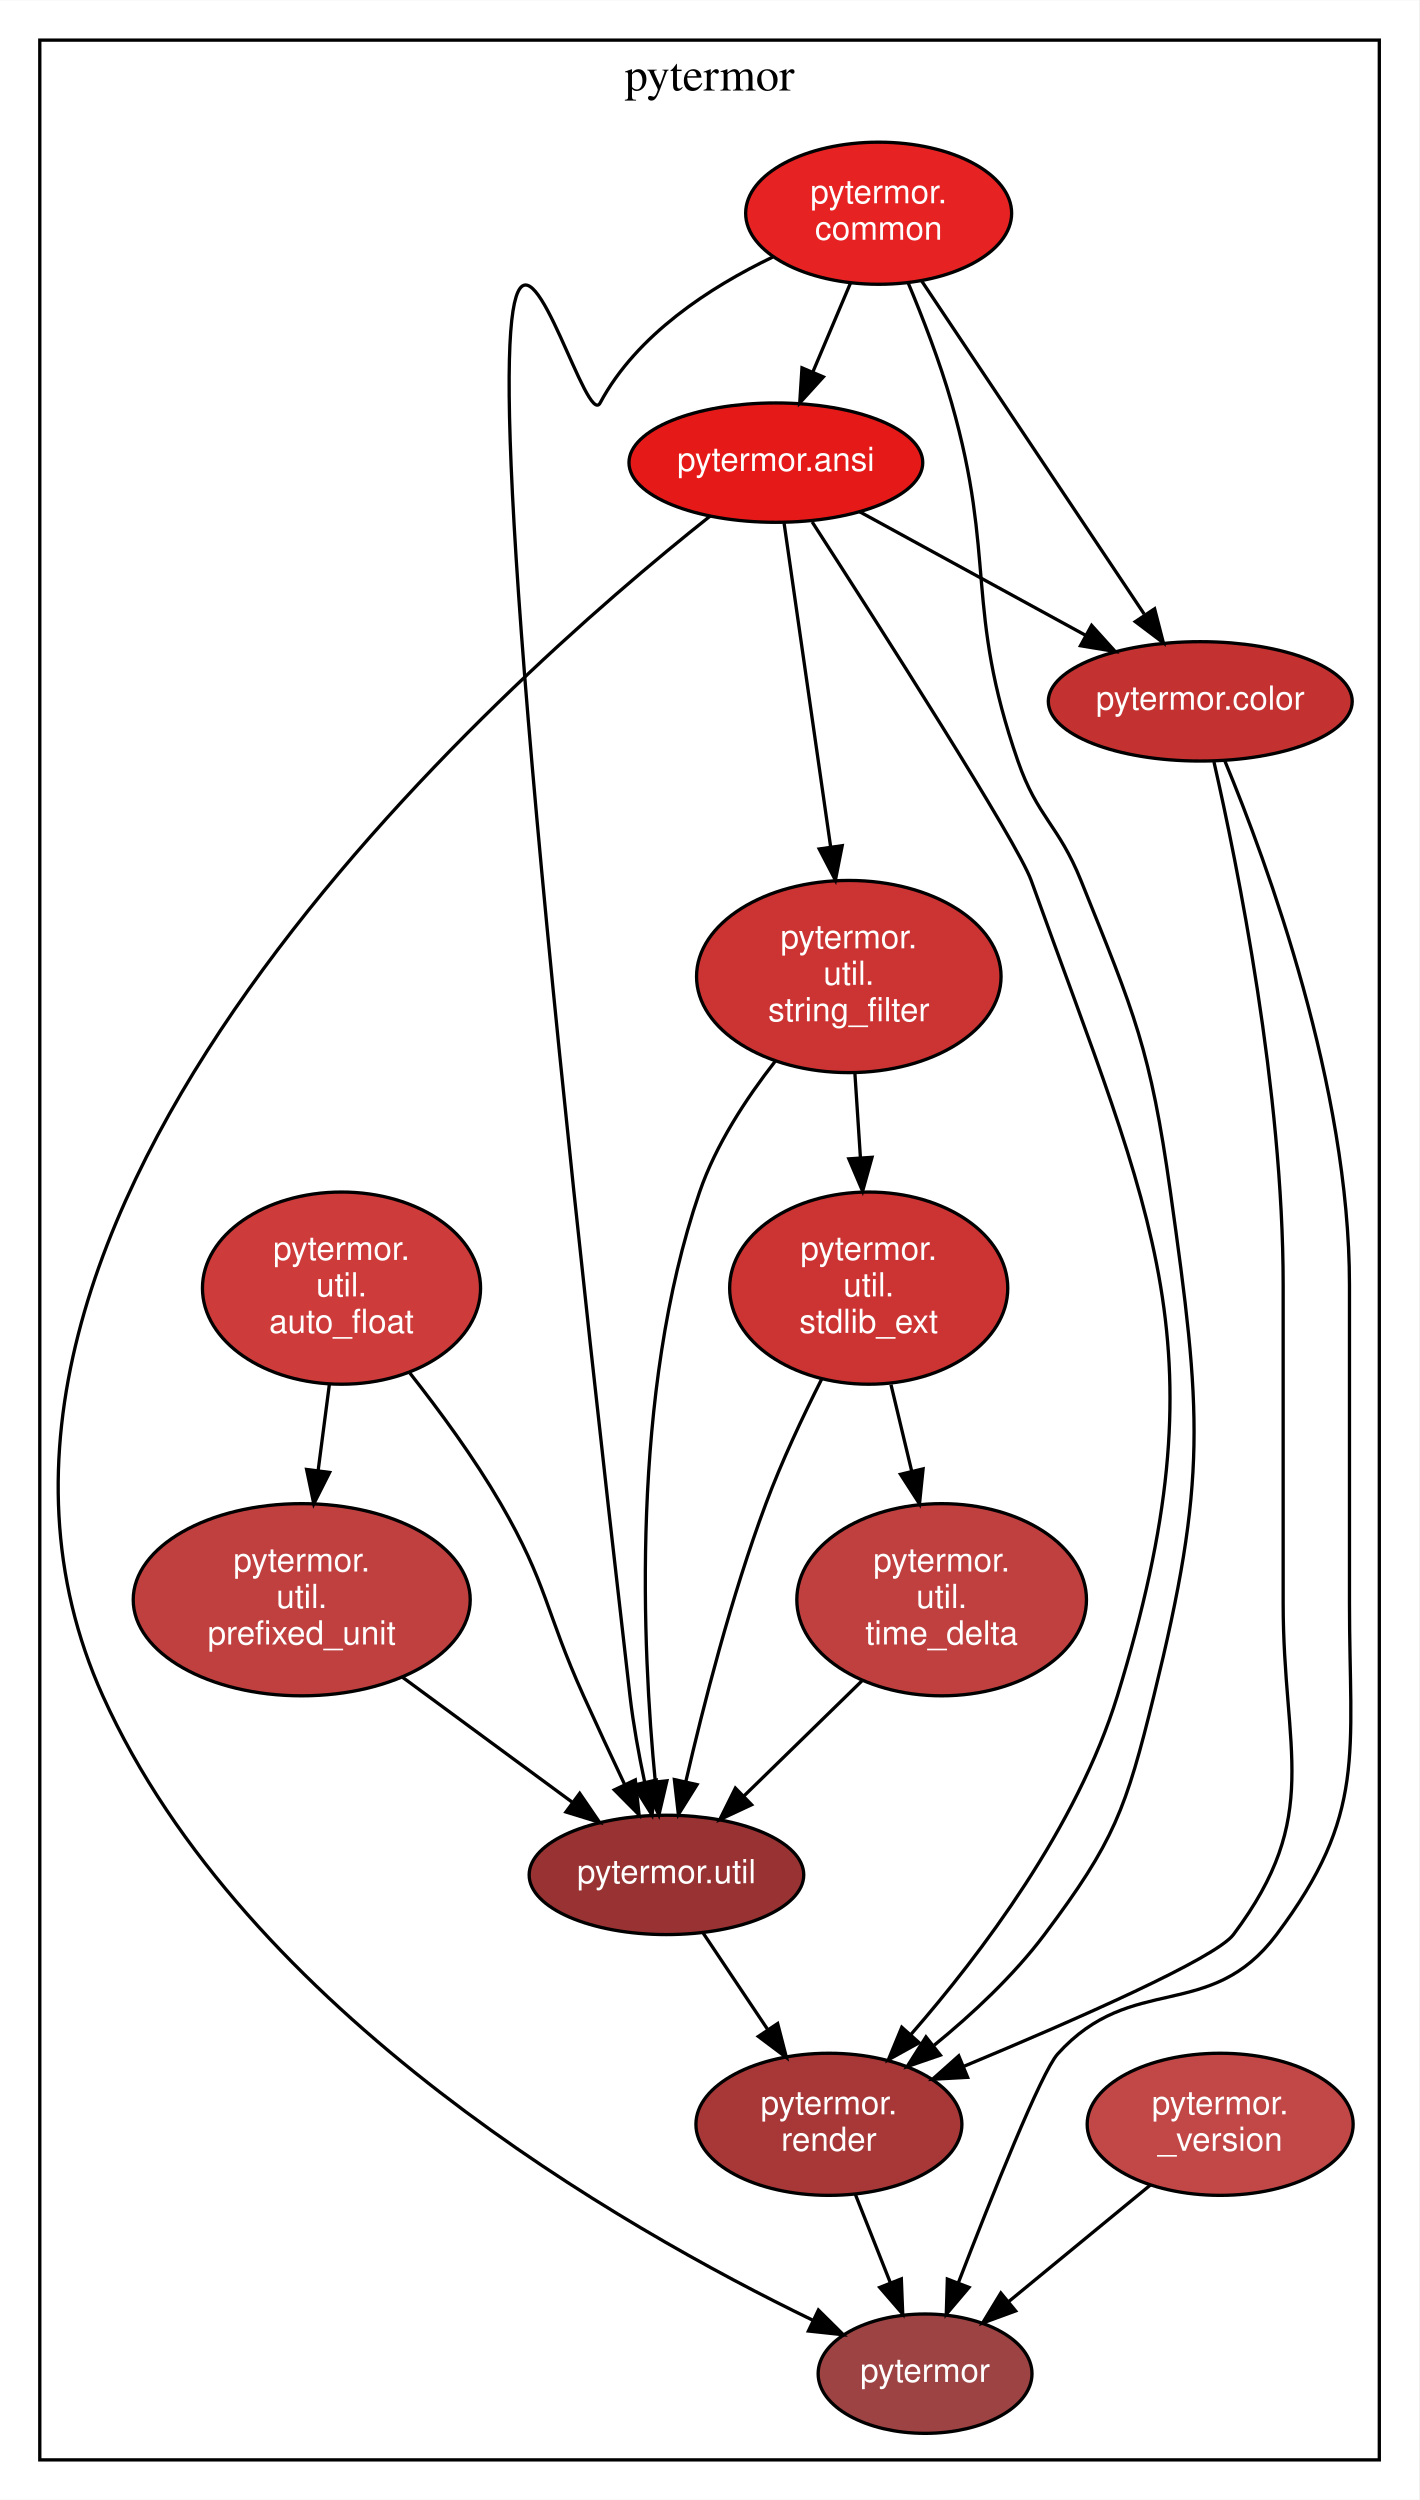
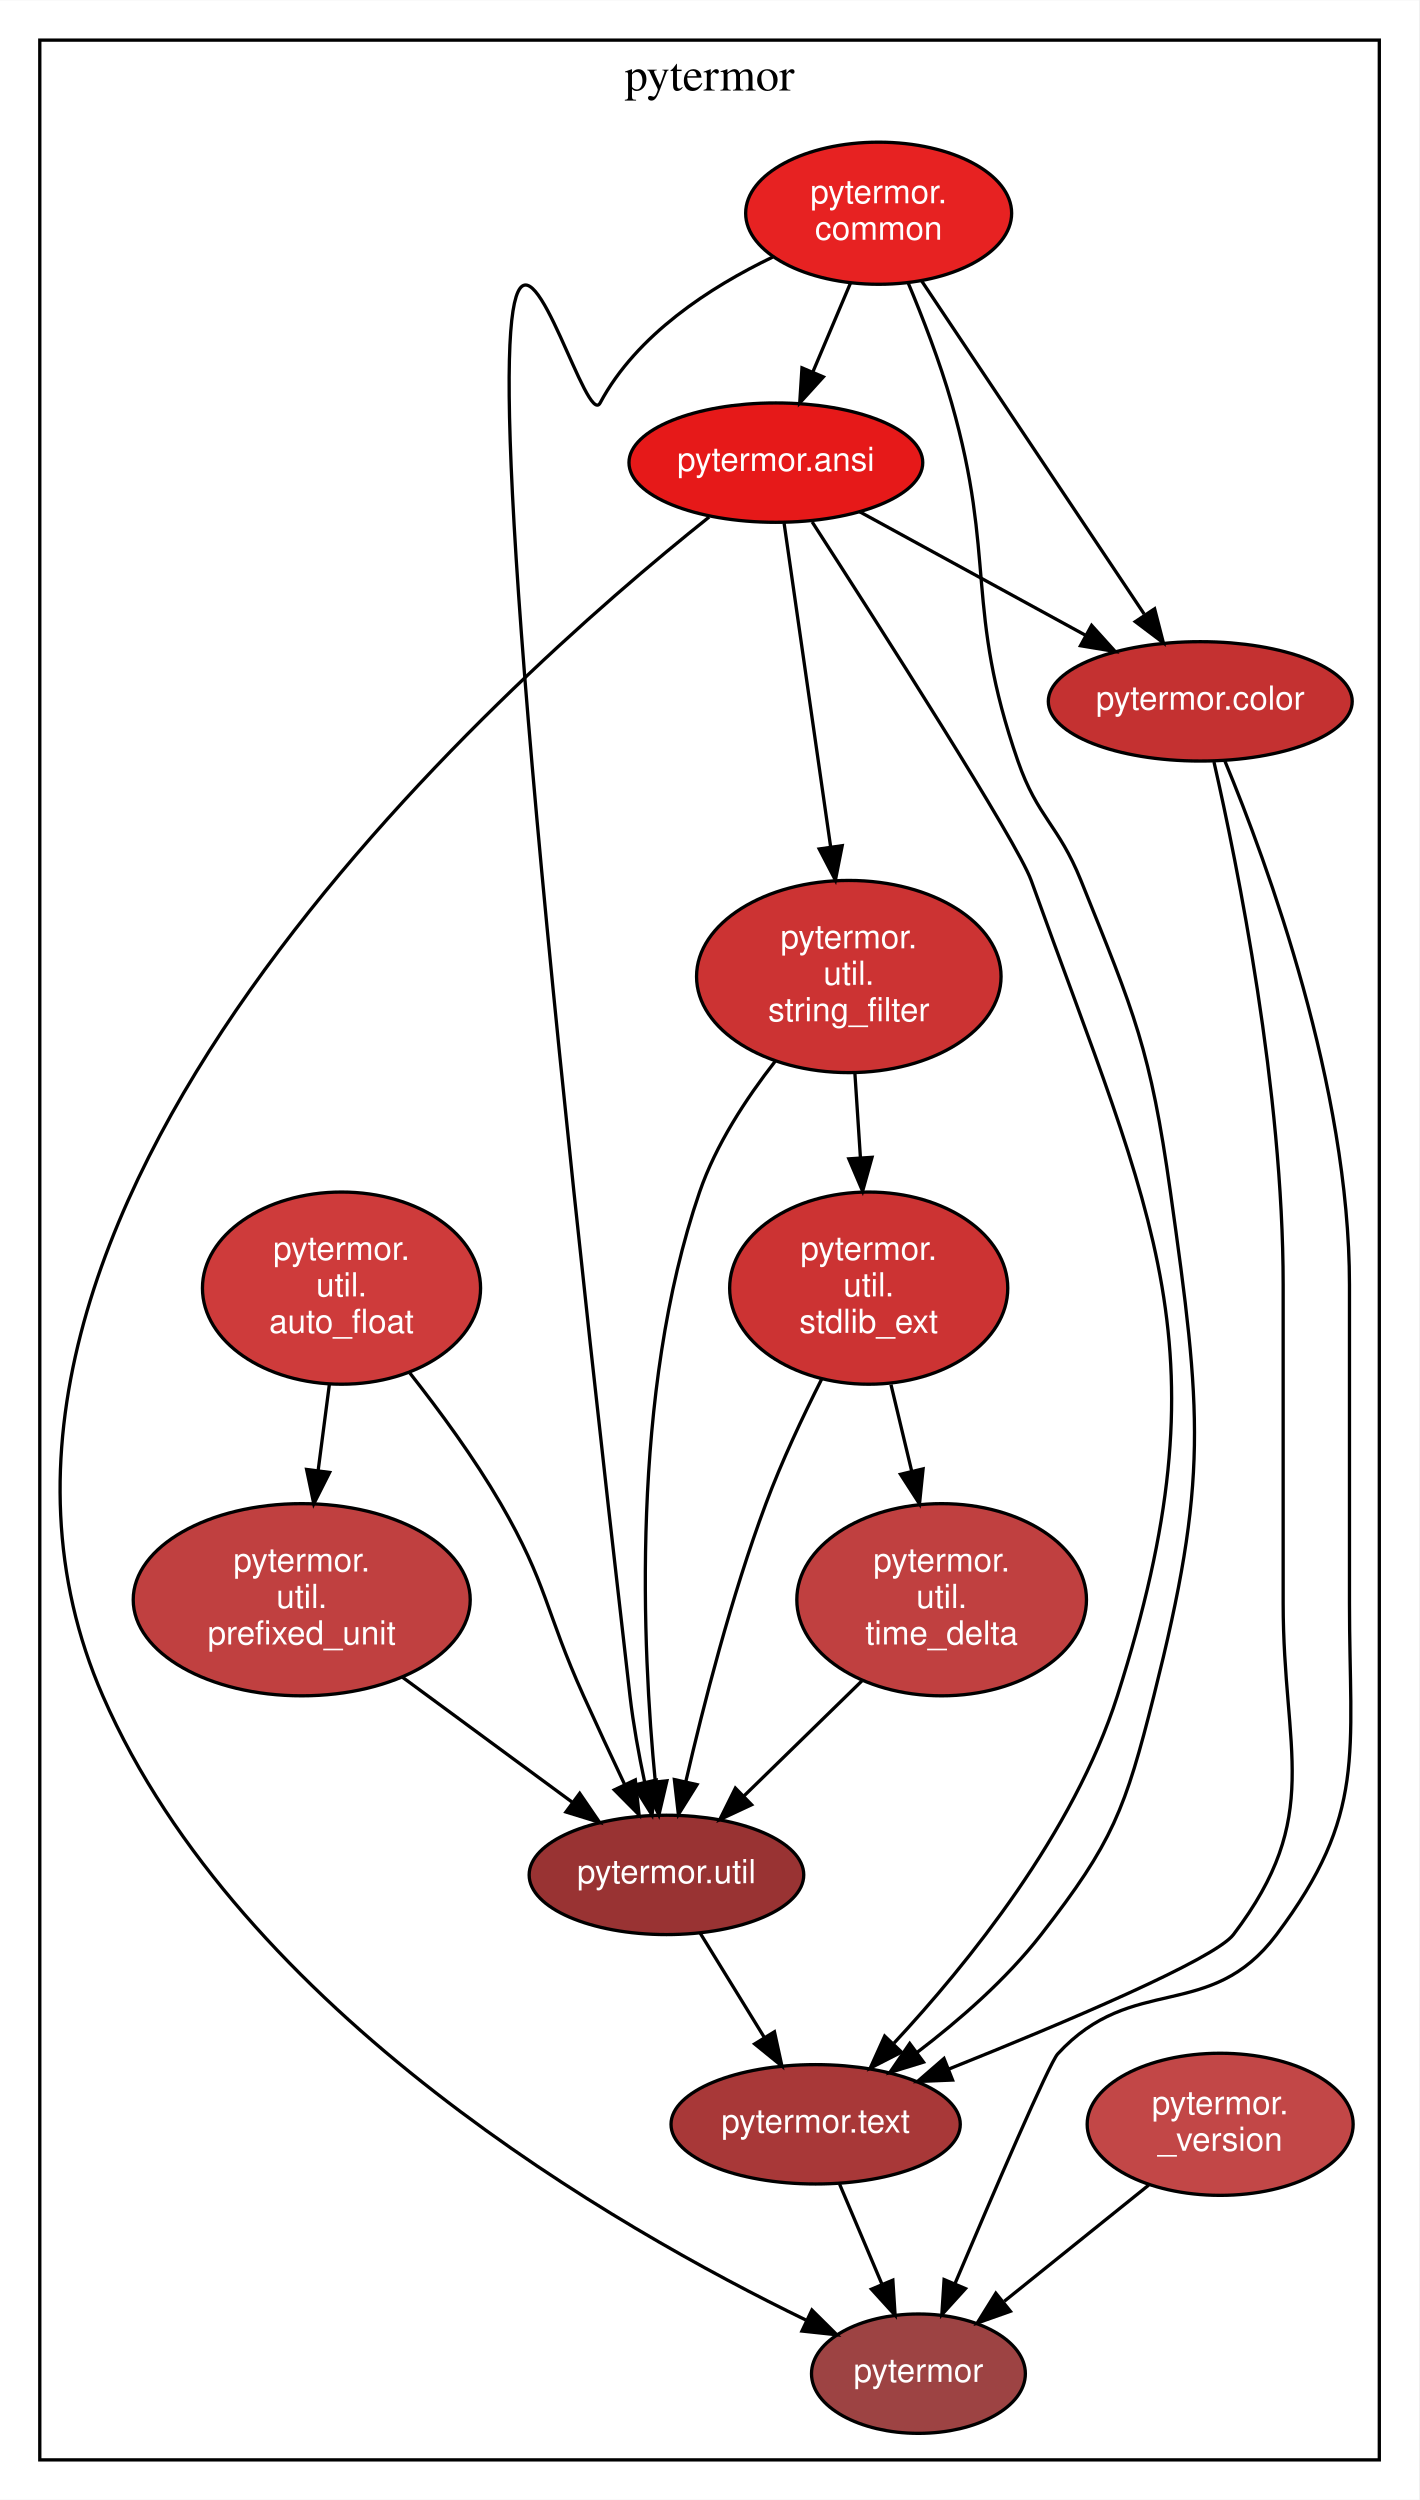
<svg xmlns="http://www.w3.org/2000/svg" width="428pt" height="754pt" viewBox="0.00 0.00 428.00 753.80">
  <g id="graph0" class="graph" transform="scale(1 1) rotate(0) translate(4 749.8)">
    <style>.edge&gt;path:hover{stroke-width:8}</style>
    <polygon fill="white" stroke="transparent" points="-4,4 -4,-749.8 424,-749.8 424,4 -4,4" />
    <g id="clust1" class="cluster">
      <style>.edge&gt;path:hover{stroke-width:8}</style>
      <polygon fill="none" stroke="black" points="8,-8 8,-737.8 412,-737.8 412,-8 8,-8" />
      <text text-anchor="middle" x="210" y="-722.6" font-family="Times,serif" font-size="14.00">pytermor</text>
    </g>
    <g id="node1" class="node">
      <style>.edge&gt;path:hover{stroke-width:8}</style>
-       <ellipse fill="#9d4343" stroke="black" cx="275" cy="-34" rx="32.25" ry="18" />
-       <text text-anchor="middle" x="275" y="-31.5" font-family="Helvetica,sans-Serif" font-size="10.00" fill="#ffffff">pytermor</text>
+       <ellipse fill="#9d4343" stroke="black" cx="273" cy="-34" rx="32.25" ry="18" />
+       <text text-anchor="middle" x="273" y="-31.5" font-family="Helvetica,sans-Serif" font-size="10.00" fill="#ffffff">pytermor</text>
    </g>
    <g id="node2" class="node">
      <style>.edge&gt;path:hover{stroke-width:8}</style>
      <ellipse fill="#c24747" stroke="black" cx="364" cy="-109.21" rx="40.11" ry="21.43" />
      <text text-anchor="middle" x="364" y="-112.21" font-family="Helvetica,sans-Serif" font-size="10.00" fill="#ffffff">pytermor.</text>
      <text text-anchor="middle" x="364" y="-101.21" font-family="Helvetica,sans-Serif" font-size="10.00" fill="#ffffff">_version</text>
    </g>
    <g id="edge1" class="edge">
      <style>.edge&gt;path:hover{stroke-width:8}</style>
-       <path fill="none" stroke="black" d="M342.91,-90.86C330.14,-80.36 313.77,-66.89 300.31,-55.82" />
-       <polygon fill="#000000" stroke="black" points="302.3,-52.93 292.35,-49.28 297.85,-58.33 302.3,-52.93" />
+       <path fill="none" stroke="black" d="M342.43,-90.86C329.38,-80.36 312.64,-66.89 298.87,-55.82" />
+       <polygon fill="#000000" stroke="black" points="300.73,-52.82 290.74,-49.28 296.34,-58.27 300.73,-52.82" />
    </g>
    <g id="node3" class="node">
      <style>.edge&gt;path:hover{stroke-width:8}</style>
      <ellipse fill="#e61919" stroke="black" cx="230" cy="-610.37" rx="44.3" ry="18" />
      <text text-anchor="middle" x="230" y="-607.87" font-family="Helvetica,sans-Serif" font-size="10.00" fill="#ffffff">pytermor.ansi</text>
    </g>
    <g id="edge2" class="edge">
      <style>.edge&gt;path:hover{stroke-width:8}</style>
-       <path fill="none" stroke="black" d="M210.19,-594.26C147.68,-544.64 -37.52,-381.67 27,-238.43 70.02,-142.91 183.73,-77.93 241.01,-50.18" />
-       <polygon fill="#000000" stroke="black" points="242.83,-53.19 250.36,-45.74 239.82,-46.87 242.83,-53.19" />
+       <path fill="none" stroke="black" d="M209.89,-593.98C147.39,-544.14 -35.65,-382.1 27,-238.43 68.67,-142.86 181.94,-77.9 239.07,-50.17" />
+       <polygon fill="#000000" stroke="black" points="240.87,-53.19 248.4,-45.73 237.87,-46.86 240.87,-53.19" />
    </g>
    <g id="node4" class="node">
      <style>.edge&gt;path:hover{stroke-width:8}</style>
      <ellipse fill="#c43131" stroke="black" cx="358" cy="-538.37" rx="45.83" ry="18" />
      <text text-anchor="middle" x="358" y="-535.87" font-family="Helvetica,sans-Serif" font-size="10.00" fill="#ffffff">pytermor.color</text>
    </g>
    <g id="edge3" class="edge">
      <style>.edge&gt;path:hover{stroke-width:8}</style>
      <path fill="none" stroke="black" d="M255.29,-595.54C274.8,-584.88 301.99,-570.01 323.5,-558.24" />
      <polygon fill="#000000" stroke="black" points="325.23,-561.28 332.33,-553.42 321.87,-555.14 325.23,-561.28" />
    </g>
    <g id="node6" class="node">
      <style>.edge&gt;path:hover{stroke-width:8}</style>
-       <ellipse fill="#a83838" stroke="black" cx="246" cy="-109.21" rx="40.11" ry="21.43" />
-       <text text-anchor="middle" x="246" y="-112.21" font-family="Helvetica,sans-Serif" font-size="10.00" fill="#ffffff">pytermor.</text>
-       <text text-anchor="middle" x="246" y="-101.21" font-family="Helvetica,sans-Serif" font-size="10.00" fill="#ffffff">render</text>
+       <ellipse fill="#a83838" stroke="black" cx="242" cy="-109.21" rx="43.62" ry="18" />
+       <text text-anchor="middle" x="242" y="-106.71" font-family="Helvetica,sans-Serif" font-size="10.00" fill="#ffffff">pytermor.text</text>
    </g>
    <g id="edge4" class="edge">
      <style>.edge&gt;path:hover{stroke-width:8}</style>
-       <path fill="none" stroke="black" d="M240.94,-592.49C261.19,-561.12 302.84,-495.95 307,-484.37 344.15,-380.92 365.28,-343.5 333,-238.43 320.86,-198.92 291.96,-160.66 270.79,-136.37" />
-       <polygon fill="#000000" stroke="black" points="273.2,-133.82 263.94,-128.69 267.98,-138.48 273.2,-133.82" />
+       <path fill="none" stroke="black" d="M240.94,-592.49C261.19,-561.12 302.84,-495.95 307,-484.37 344.15,-380.92 366.39,-343.15 333,-238.43 319.82,-197.07 287.9,-157.62 265.61,-133.67" />
+       <polygon fill="#000000" stroke="black" points="267.89,-130.99 258.46,-126.16 262.82,-135.81 267.89,-130.99" />
    </g>
    <g id="node11" class="node">
      <style>.edge&gt;path:hover{stroke-width:8}</style>
      <ellipse fill="#cc3333" stroke="black" cx="252" cy="-455.38" rx="45.92" ry="28.98" />
      <text text-anchor="middle" x="252" y="-463.88" font-family="Helvetica,sans-Serif" font-size="10.00" fill="#ffffff">pytermor.</text>
      <text text-anchor="middle" x="252" y="-452.88" font-family="Helvetica,sans-Serif" font-size="10.00" fill="#ffffff">util.</text>
      <text text-anchor="middle" x="252" y="-441.88" font-family="Helvetica,sans-Serif" font-size="10.00" fill="#ffffff">string_filter</text>
    </g>
    <g id="edge5" class="edge">
      <style>.edge&gt;path:hover{stroke-width:8}</style>
      <path fill="none" stroke="black" d="M232.48,-592.12C235.86,-568.6 242.01,-525.83 246.51,-494.56" />
      <polygon fill="#000000" stroke="black" points="250.01,-494.84 247.96,-484.45 243.08,-493.85 250.01,-494.84" />
    </g>
    <g id="edge6" class="edge">
      <style>.edge&gt;path:hover{stroke-width:8}</style>
-       <path fill="none" stroke="black" d="M365.43,-520.36C378.21,-489.51 403,-422 403,-362.4 403,-362.4 403,-362.4 403,-266.42 403,-220.91 408.32,-202.82 381,-166.43 360.94,-139.71 337.39,-155.23 315,-130.43 310.09,-124.99 295.19,-87.72 285.03,-61.4" />
-       <polygon fill="#000000" stroke="black" points="288.25,-60.02 281.4,-51.94 281.72,-62.53 288.25,-60.02" />
+       <path fill="none" stroke="black" d="M365.43,-520.36C378.21,-489.51 403,-422 403,-362.4 403,-362.4 403,-362.4 403,-266.42 403,-220.91 408.32,-202.82 381,-166.43 360.94,-139.71 337.6,-155.03 315,-130.43 312.46,-127.67 295.62,-88.52 284.05,-61.23" />
+       <polygon fill="#000000" stroke="black" points="287.18,-59.65 280.06,-51.81 280.74,-62.38 287.18,-59.65" />
    </g>
    <g id="edge7" class="edge">
      <style>.edge&gt;path:hover{stroke-width:8}</style>
-       <path fill="none" stroke="black" d="M362.13,-520.11C369.23,-488.85 383,-420.7 383,-362.4 383,-362.4 383,-362.4 383,-266.42 383,-221.48 394.98,-202.36 368,-166.43 362.65,-159.3 320.17,-140.63 286.82,-126.75" />
-       <polygon fill="#000000" stroke="black" points="287.83,-123.38 277.25,-122.8 285.16,-129.85 287.83,-123.38" />
+       <path fill="none" stroke="black" d="M362.13,-520.11C369.23,-488.85 383,-420.7 383,-362.4 383,-362.4 383,-362.4 383,-266.42 383,-221.48 395.2,-202.2 368,-166.43 362.35,-159 316.88,-139.78 282.17,-125.88" />
+       <polygon fill="#000000" stroke="black" points="283.29,-122.56 272.71,-122.12 280.71,-129.06 283.29,-122.56" />
    </g>
    <g id="node5" class="node">
      <style>.edge&gt;path:hover{stroke-width:8}</style>
      <ellipse fill="#e72222" stroke="black" cx="261" cy="-685.59" rx="40.11" ry="21.43" />
      <text text-anchor="middle" x="261" y="-688.59" font-family="Helvetica,sans-Serif" font-size="10.00" fill="#ffffff">pytermor.</text>
      <text text-anchor="middle" x="261" y="-677.59" font-family="Helvetica,sans-Serif" font-size="10.00" fill="#ffffff">common</text>
    </g>
    <g id="edge8" class="edge">
      <style>.edge&gt;path:hover{stroke-width:8}</style>
      <path fill="none" stroke="black" d="M252.53,-664.58C249.04,-656.34 244.94,-646.67 241.21,-637.85" />
      <polygon fill="#000000" stroke="black" points="244.32,-636.22 237.2,-628.38 237.88,-638.95 244.32,-636.22" />
    </g>
    <g id="edge9" class="edge">
      <style>.edge&gt;path:hover{stroke-width:8}</style>
      <path fill="none" stroke="black" d="M273.88,-665.3C291.18,-639.41 321.95,-593.34 341.1,-564.68" />
      <polygon fill="#000000" stroke="black" points="344.23,-566.29 346.87,-556.03 338.41,-562.41 344.23,-566.29" />
    </g>
    <g id="edge10" class="edge">
      <style>.edge&gt;path:hover{stroke-width:8}</style>
-       <path fill="none" stroke="black" d="M269.78,-664.87C274.24,-654.23 279.46,-640.77 283,-628.37 296.4,-581.43 286.98,-566.49 303,-520.37 308.94,-503.28 315.24,-501.16 322,-484.37 338.23,-444.06 342.94,-433.43 349,-390.39 358.42,-323.48 360.16,-304.04 344,-238.43 335.58,-204.25 332.13,-194.58 311,-166.43 301.7,-154.04 289.26,-142.46 277.75,-133.06" />
-       <polygon fill="#000000" stroke="black" points="279.61,-130.07 269.59,-126.62 275.27,-135.57 279.61,-130.07" />
+       <path fill="none" stroke="black" d="M269.78,-664.87C274.24,-654.23 279.46,-640.77 283,-628.37 296.4,-581.43 286.98,-566.49 303,-520.37 308.94,-503.28 315.24,-501.16 322,-484.37 338.23,-444.06 342.94,-433.43 349,-390.39 358.42,-323.48 360.53,-303.95 344,-238.43 335.34,-204.11 331.71,-194.37 310,-166.43 299.51,-152.93 285.25,-140.52 272.5,-130.82" />
+       <polygon fill="#000000" stroke="black" points="274.52,-127.96 264.39,-124.85 270.37,-133.59 274.52,-127.96" />
    </g>
    <g id="node7" class="node">
      <style>.edge&gt;path:hover{stroke-width:8}</style>
      <ellipse fill="#993333" stroke="black" cx="197" cy="-184.43" rx="41.41" ry="18" />
      <text text-anchor="middle" x="197" y="-181.93" font-family="Helvetica,sans-Serif" font-size="10.00" fill="#ffffff">pytermor.util</text>
    </g>
    <g id="edge11" class="edge">
      <style>.edge&gt;path:hover{stroke-width:8}</style>
      <path fill="none" stroke="black" d="M229.07,-672.38C210.24,-663.33 187.99,-648.96 177,-628.37 169.08,-613.55 114.35,-858.56 186,-238.43 186.99,-229.89 188.67,-220.7 190.43,-212.4" />
      <polygon fill="#000000" stroke="black" points="193.88,-213.01 192.65,-202.49 187.05,-211.48 193.88,-213.01" />
    </g>
    <g id="edge12" class="edge">
      <style>.edge&gt;path:hover{stroke-width:8}</style>
-       <path fill="none" stroke="black" d="M253.92,-88.21C257.19,-79.96 261.02,-70.29 264.51,-61.48" />
-       <polygon fill="#000000" stroke="black" points="267.84,-62.59 268.26,-52 261.33,-60.01 267.84,-62.59" />
+       <path fill="none" stroke="black" d="M249.19,-91.23C252.97,-82.3 257.69,-71.15 261.93,-61.14" />
+       <polygon fill="#000000" stroke="black" points="265.28,-62.21 265.96,-51.64 258.83,-59.48 265.28,-62.21" />
    </g>
    <g id="edge13" class="edge">
      <style>.edge&gt;path:hover{stroke-width:8}</style>
-       <path fill="none" stroke="black" d="M208.12,-166.81C213.83,-158.29 220.93,-147.67 227.44,-137.94" />
-       <polygon fill="#000000" stroke="black" points="230.54,-139.6 233.19,-129.35 224.72,-135.71 230.54,-139.6" />
+       <path fill="none" stroke="black" d="M207.21,-166.81C212.91,-157.55 220.12,-145.81 226.5,-135.44" />
+       <polygon fill="#000000" stroke="black" points="229.57,-137.11 231.83,-126.76 223.61,-133.45 229.57,-137.11" />
    </g>
    <g id="node8" class="node">
      <style>.edge&gt;path:hover{stroke-width:8}</style>
      <ellipse fill="#ce3b3b" stroke="black" cx="99" cy="-361.4" rx="41.94" ry="28.98" />
      <text text-anchor="middle" x="99" y="-369.9" font-family="Helvetica,sans-Serif" font-size="10.00" fill="#ffffff">pytermor.</text>
      <text text-anchor="middle" x="99" y="-358.9" font-family="Helvetica,sans-Serif" font-size="10.00" fill="#ffffff">util.</text>
      <text text-anchor="middle" x="99" y="-347.9" font-family="Helvetica,sans-Serif" font-size="10.00" fill="#ffffff">auto_float</text>
    </g>
    <g id="edge14" class="edge">
      <style>.edge&gt;path:hover{stroke-width:8}</style>
      <path fill="none" stroke="black" d="M119.59,-335.82C128.67,-324.29 139.06,-310.11 147,-296.41 161.07,-272.13 160.46,-264.01 172,-238.43 175.95,-229.67 180.39,-220.16 184.42,-211.64" />
      <polygon fill="#000000" stroke="black" points="187.61,-213.08 188.75,-202.54 181.29,-210.07 187.61,-213.08" />
    </g>
    <g id="node9" class="node">
      <style>.edge&gt;path:hover{stroke-width:8}</style>
      <ellipse fill="#c04040" stroke="black" cx="87" cy="-267.42" rx="50.82" ry="28.98" />
      <text text-anchor="middle" x="87" y="-275.92" font-family="Helvetica,sans-Serif" font-size="10.00" fill="#ffffff">pytermor.</text>
      <text text-anchor="middle" x="87" y="-264.92" font-family="Helvetica,sans-Serif" font-size="10.00" fill="#ffffff">util.</text>
      <text text-anchor="middle" x="87" y="-253.92" font-family="Helvetica,sans-Serif" font-size="10.00" fill="#ffffff">prefixed_unit</text>
    </g>
    <g id="edge15" class="edge">
      <style>.edge&gt;path:hover{stroke-width:8}</style>
      <path fill="none" stroke="black" d="M95.33,-332.3C94.26,-324.1 93.08,-315 91.94,-306.3" />
      <polygon fill="#000000" stroke="black" points="95.41,-305.81 90.64,-296.34 88.47,-306.71 95.41,-305.81" />
    </g>
    <g id="edge16" class="edge">
      <style>.edge&gt;path:hover{stroke-width:8}</style>
      <path fill="none" stroke="black" d="M117.35,-244.07C133.34,-232.3 152.83,-217.95 168.53,-206.39" />
      <polygon fill="#000000" stroke="black" points="170.84,-209.03 176.82,-200.29 166.69,-203.4 170.84,-209.03" />
    </g>
    <g id="node10" class="node">
      <style>.edge&gt;path:hover{stroke-width:8}</style>
      <ellipse fill="#cc3333" stroke="black" cx="258" cy="-361.4" rx="41.94" ry="28.98" />
      <text text-anchor="middle" x="258" y="-369.9" font-family="Helvetica,sans-Serif" font-size="10.00" fill="#ffffff">pytermor.</text>
      <text text-anchor="middle" x="258" y="-358.9" font-family="Helvetica,sans-Serif" font-size="10.00" fill="#ffffff">util.</text>
      <text text-anchor="middle" x="258" y="-347.9" font-family="Helvetica,sans-Serif" font-size="10.00" fill="#ffffff">stdlib_ext</text>
    </g>
    <g id="edge17" class="edge">
      <style>.edge&gt;path:hover{stroke-width:8}</style>
      <path fill="none" stroke="black" d="M243.89,-334.11C238.14,-322.73 231.75,-309.13 227,-296.41 216.57,-268.49 208.1,-235.37 202.85,-212.62" />
      <polygon fill="#000000" stroke="black" points="206.22,-211.65 200.6,-202.66 199.39,-213.18 206.22,-211.65" />
    </g>
    <g id="node12" class="node">
      <style>.edge&gt;path:hover{stroke-width:8}</style>
      <ellipse fill="#c04040" stroke="black" cx="280" cy="-267.42" rx="43.68" ry="28.98" />
      <text text-anchor="middle" x="280" y="-275.92" font-family="Helvetica,sans-Serif" font-size="10.00" fill="#ffffff">pytermor.</text>
      <text text-anchor="middle" x="280" y="-264.92" font-family="Helvetica,sans-Serif" font-size="10.00" fill="#ffffff">util.</text>
      <text text-anchor="middle" x="280" y="-253.92" font-family="Helvetica,sans-Serif" font-size="10.00" fill="#ffffff">time_delta</text>
    </g>
    <g id="edge18" class="edge">
      <style>.edge&gt;path:hover{stroke-width:8}</style>
      <path fill="none" stroke="black" d="M264.72,-332.3C266.68,-324.1 268.86,-315 270.94,-306.3" />
      <polygon fill="#000000" stroke="black" points="274.4,-306.88 273.32,-296.34 267.59,-305.25 274.4,-306.88" />
    </g>
    <g id="edge19" class="edge">
      <style>.edge&gt;path:hover{stroke-width:8}</style>
      <path fill="none" stroke="black" d="M229.76,-429.77C221.01,-418.57 211.9,-404.65 207,-390.39 186.12,-329.59 189.71,-252.66 193.64,-212.55" />
      <polygon fill="#000000" stroke="black" points="197.14,-212.81 194.72,-202.49 190.18,-212.06 197.14,-212.81" />
    </g>
    <g id="edge20" class="edge">
      <style>.edge&gt;path:hover{stroke-width:8}</style>
      <path fill="none" stroke="black" d="M253.83,-426.29C254.36,-418.25 254.94,-409.35 255.5,-400.8" />
      <polygon fill="#000000" stroke="black" points="259,-400.85 256.16,-390.64 252.01,-400.39 259,-400.85" />
    </g>
    <g id="edge21" class="edge">
      <style>.edge&gt;path:hover{stroke-width:8}</style>
      <path fill="none" stroke="black" d="M255.99,-242.99C244.79,-232.06 231.5,-219.1 220.38,-208.24" />
      <polygon fill="#000000" stroke="black" points="222.68,-205.59 213.08,-201.11 217.79,-210.6 222.68,-205.59" />
    </g>
  </g>
</svg>
